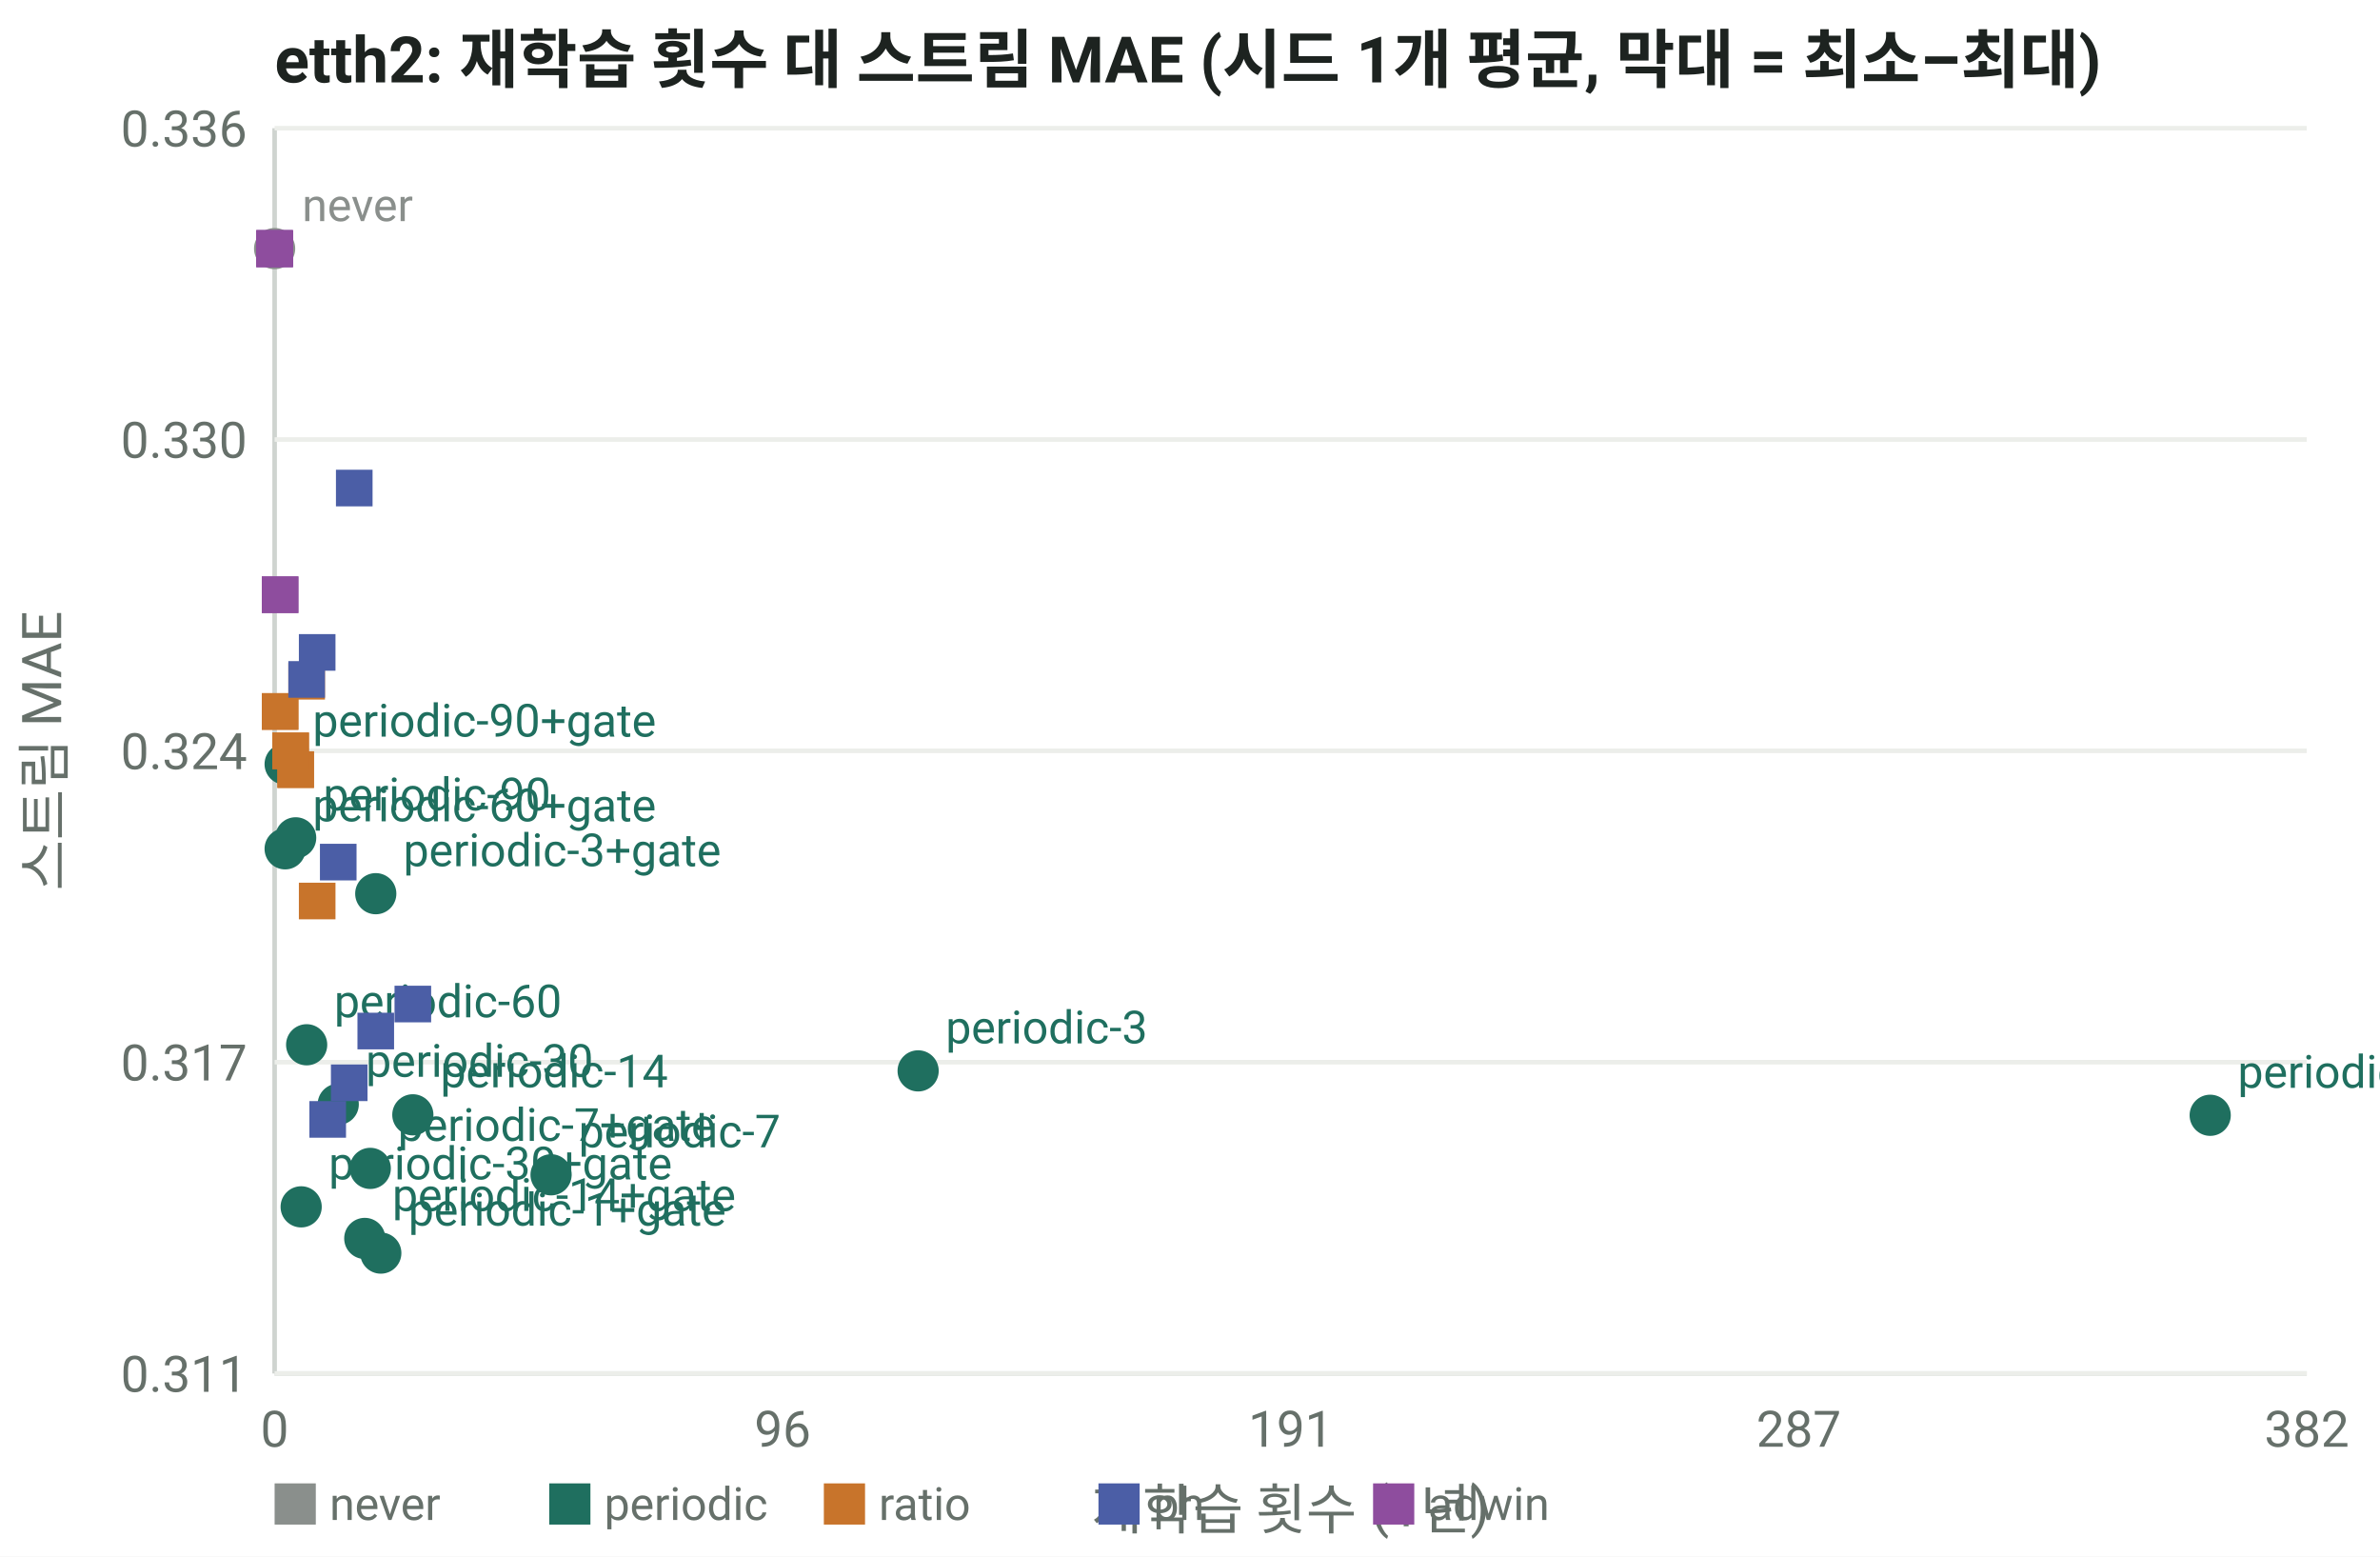
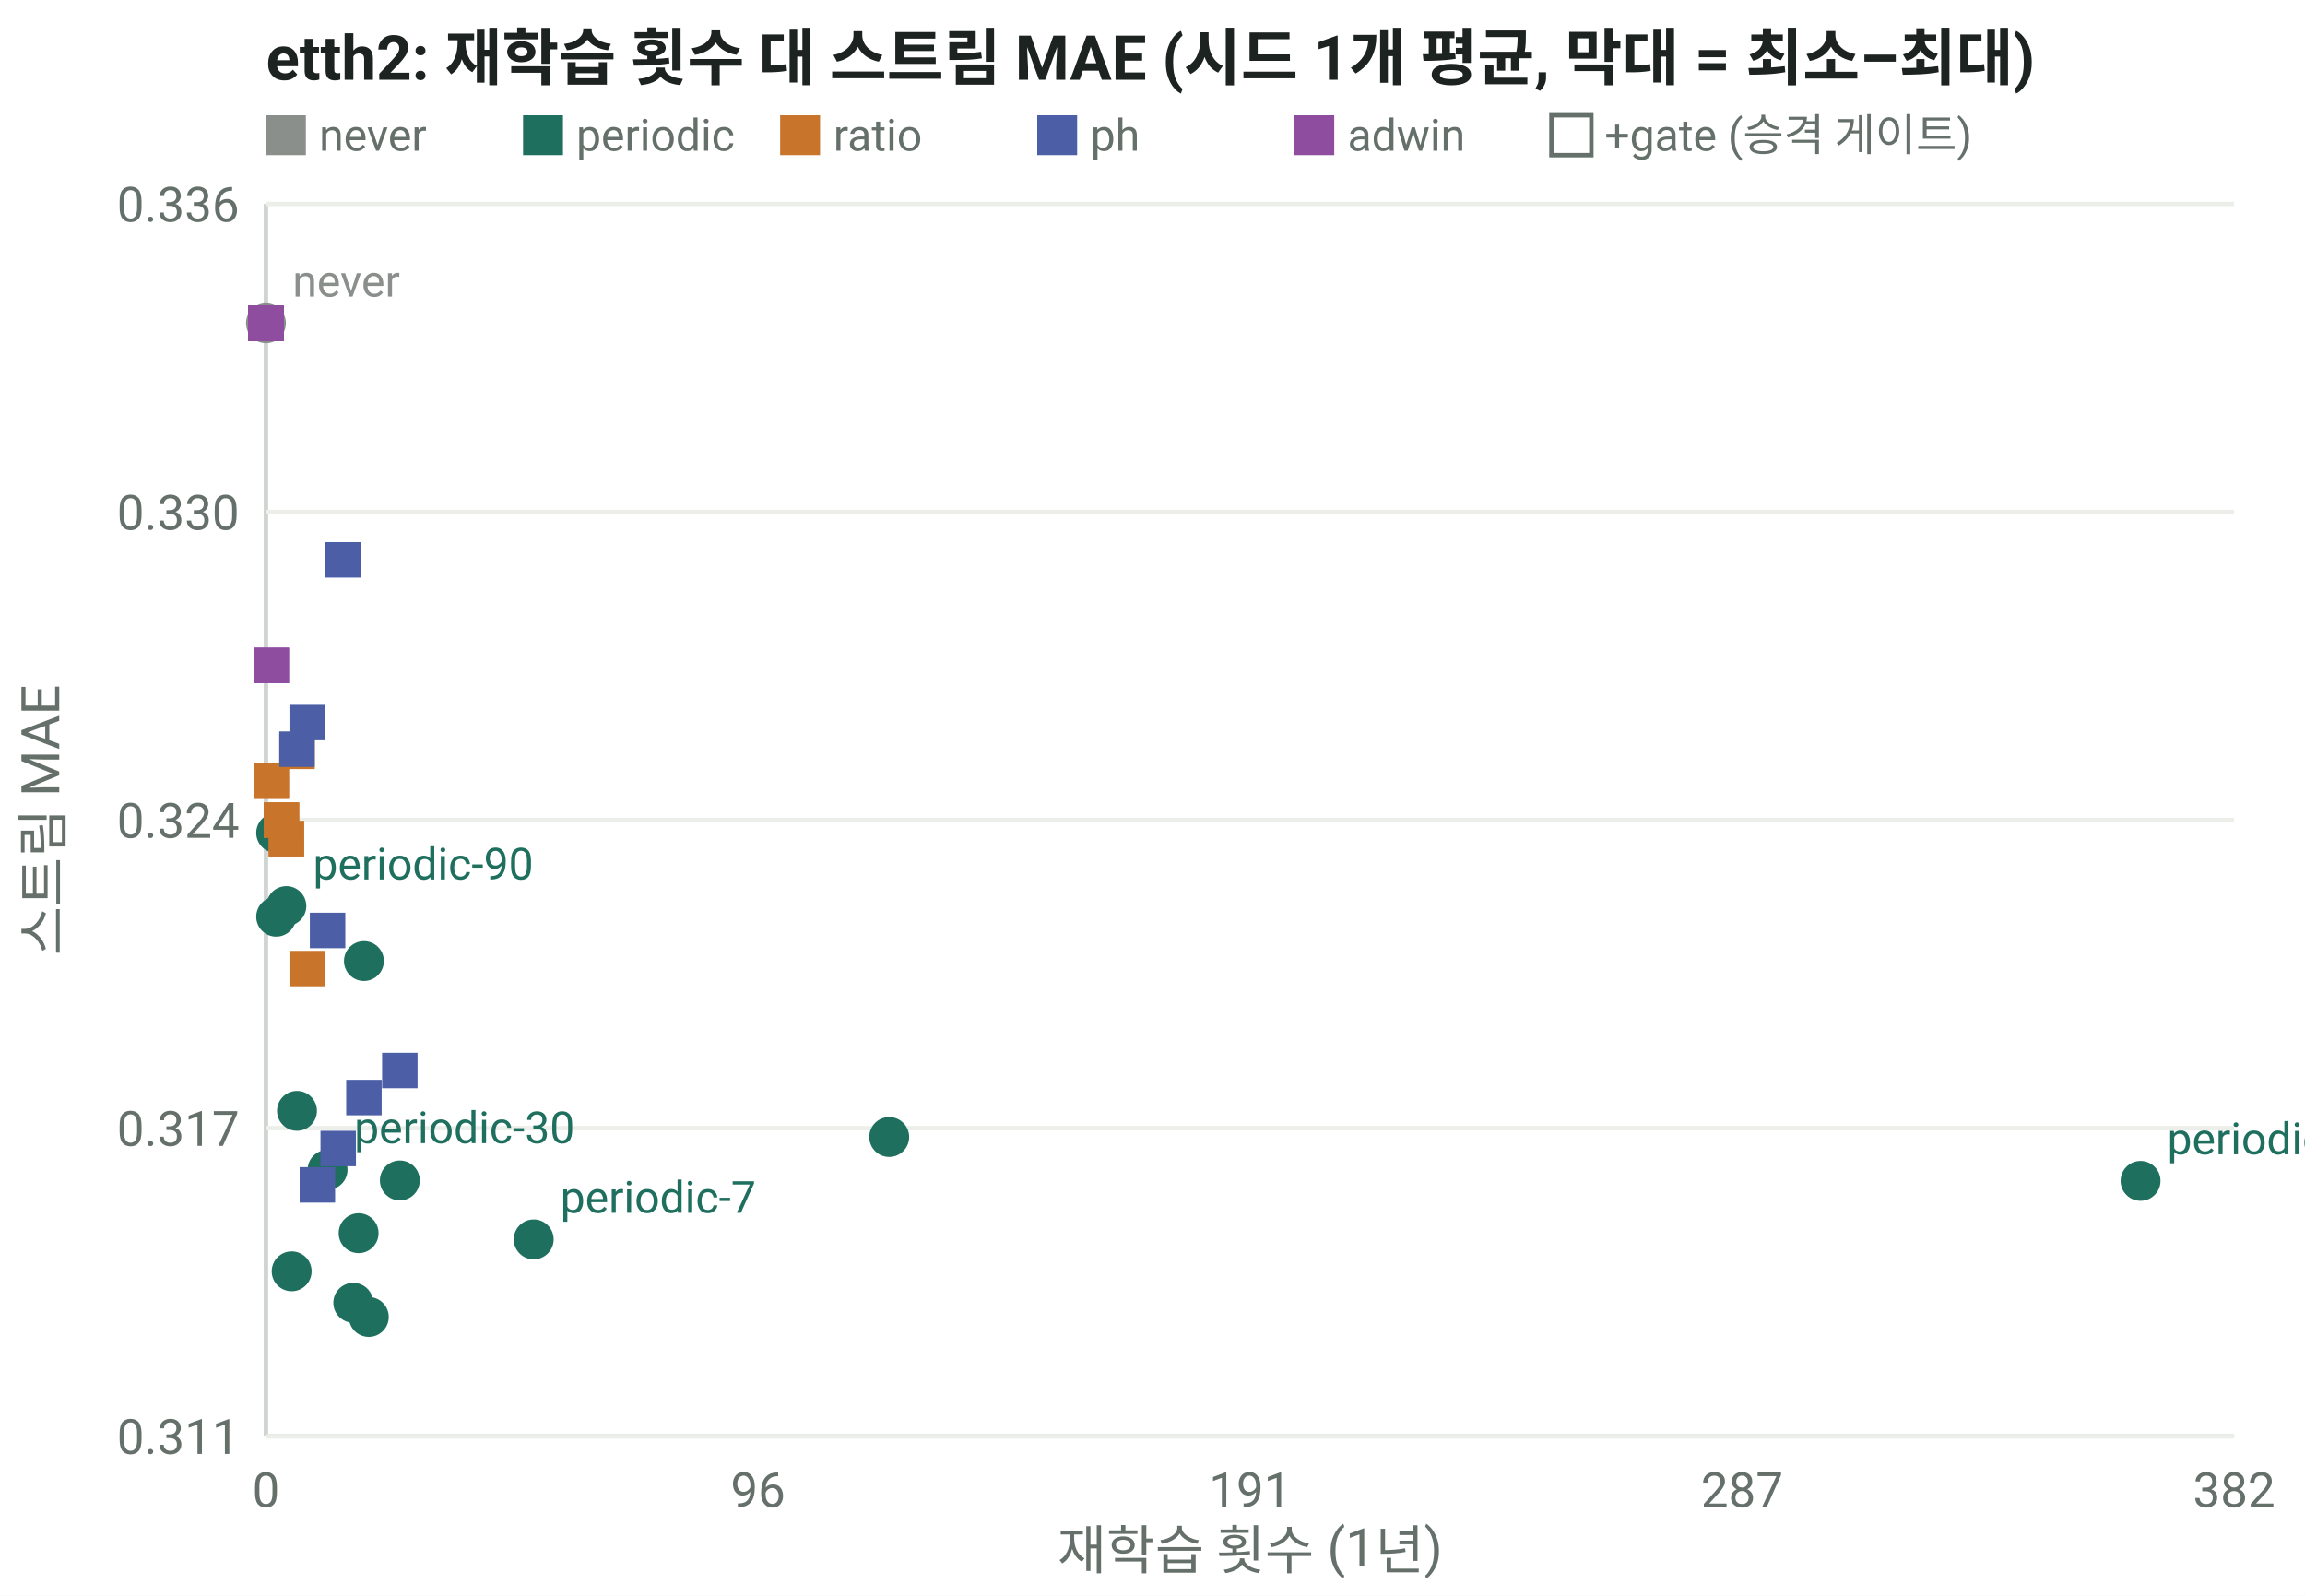
- <svg xmlns="http://www.w3.org/2000/svg" viewBox="0 0 520 340" width="520" height="340" font-family="system-ui, -apple-system, Segoe UI, Roboto, Noto Sans KR, sans-serif" font-size="12">
-   <rect width="520" height="340" fill="white" />
+ <svg xmlns="http://www.w3.org/2000/svg" viewBox="0 0 520 360" width="520" height="360" font-family="system-ui, -apple-system, Segoe UI, Roboto, Noto Sans KR, sans-serif" font-size="12">
+   <rect width="520" height="360" fill="white" />
  <text x="60" y="18" font-size="14" font-weight="600" fill="#1d2320">etth2: 재학습 횟수 대 스트림 MAE (시드 1개 평균, 막대 = 최소–최대)</text>
-   <text x="282.0" y="334" text-anchor="middle" fill="#66706a">재학습 횟수 (1년)</text>
-   <text transform="translate(14,164.0) rotate(-90)" text-anchor="middle" fill="#66706a">스트림 MAE</text>
-   <line x1="60" x2="504" y1="300" y2="300" stroke="#cfd4d0" />
-   <line x1="60" x2="60" y1="28" y2="300" stroke="#cfd4d0" />
-   <line x1="60" x2="504" y1="300.0" y2="300.0" stroke="#eceeea" />
-   <text x="54" y="304.0" text-anchor="end" fill="#66706a" font-size="11">0.311</text>
-   <text x="60.0" y="316" text-anchor="middle" fill="#66706a" font-size="11">0</text>
-   <line x1="60" x2="504" y1="232.0" y2="232.0" stroke="#eceeea" />
-   <text x="54" y="236.0" text-anchor="end" fill="#66706a" font-size="11">0.317</text>
-   <text x="171.0" y="316" text-anchor="middle" fill="#66706a" font-size="11">96</text>
-   <line x1="60" x2="504" y1="164.0" y2="164.0" stroke="#eceeea" />
-   <text x="54" y="168.0" text-anchor="end" fill="#66706a" font-size="11">0.324</text>
-   <text x="282.0" y="316" text-anchor="middle" fill="#66706a" font-size="11">191</text>
-   <line x1="60" x2="504" y1="96.0" y2="96.0" stroke="#eceeea" />
-   <text x="54" y="100.0" text-anchor="end" fill="#66706a" font-size="11">0.330</text>
-   <text x="393.0" y="316" text-anchor="middle" fill="#66706a" font-size="11">287</text>
-   <line x1="60" x2="504" y1="28.0" y2="28.0" stroke="#eceeea" />
-   <text x="54" y="32.0" text-anchor="end" fill="#66706a" font-size="11">0.336</text>
-   <text x="504.0" y="316" text-anchor="middle" fill="#66706a" font-size="11">382</text>
-   <line x1="60.0" x2="60.0" y1="54.3" y2="54.3" stroke="#8a8f8c" stroke-width="1.2" opacity=".6" />
-   <circle cx="60.0" cy="54.3" r="4.5" fill="#8a8f8c" />
-   <text x="66.0" y="48.3" font-size="10" fill="#8a8f8c">never</text>
-   <line x1="482.9" x2="482.9" y1="243.6" y2="243.6" stroke="#1f6f5f" stroke-width="1.2" opacity=".6" />
-   <circle cx="482.9" cy="243.6" r="4.5" fill="#1f6f5f" />
-   <text x="488.9" y="237.6" font-size="10" fill="#1f6f5f">periodic-1</text>
-   <line x1="83.2" x2="83.2" y1="273.7" y2="273.7" stroke="#1f6f5f" stroke-width="1.2" opacity=".6" />
-   <circle cx="83.2" cy="273.7" r="4.5" fill="#1f6f5f" />
-   <text x="89.2" y="267.7" font-size="10" fill="#1f6f5f">periodic-1+gate</text>
-   <line x1="200.6" x2="200.6" y1="233.9" y2="233.9" stroke="#1f6f5f" stroke-width="1.2" opacity=".6" />
-   <circle cx="200.6" cy="233.9" r="4.5" fill="#1f6f5f" />
-   <text x="206.6" y="227.9" font-size="10" fill="#1f6f5f">periodic-3</text>
-   <line x1="82.1" x2="82.1" y1="195.2" y2="195.2" stroke="#1f6f5f" stroke-width="1.2" opacity=".6" />
-   <circle cx="82.1" cy="195.2" r="4.5" fill="#1f6f5f" />
-   <text x="88.1" y="189.2" font-size="10" fill="#1f6f5f">periodic-3+gate</text>
-   <line x1="120.4" x2="120.4" y1="256.6" y2="256.6" stroke="#1f6f5f" stroke-width="1.2" opacity=".6" />
-   <circle cx="120.4" cy="256.6" r="4.5" fill="#1f6f5f" />
-   <text x="126.4" y="250.6" font-size="10" fill="#1f6f5f">periodic-7</text>
-   <line x1="80.9" x2="80.9" y1="255.2" y2="255.2" stroke="#1f6f5f" stroke-width="1.2" opacity=".6" />
-   <circle cx="80.9" cy="255.2" r="4.5" fill="#1f6f5f" />
-   <text x="86.9" y="249.2" font-size="10" fill="#1f6f5f">periodic-7+gate</text>
-   <line x1="90.2" x2="90.2" y1="243.5" y2="243.5" stroke="#1f6f5f" stroke-width="1.2" opacity=".6" />
-   <circle cx="90.2" cy="243.5" r="4.5" fill="#1f6f5f" />
-   <text x="96.2" y="237.5" font-size="10" fill="#1f6f5f">periodic-14</text>
-   <line x1="79.7" x2="79.7" y1="270.5" y2="270.5" stroke="#1f6f5f" stroke-width="1.2" opacity=".6" />
-   <circle cx="79.7" cy="270.5" r="4.5" fill="#1f6f5f" />
-   <text x="85.7" y="264.5" font-size="10" fill="#1f6f5f">periodic-14+gate</text>
-   <line x1="73.9" x2="73.9" y1="241.2" y2="241.2" stroke="#1f6f5f" stroke-width="1.2" opacity=".6" />
-   <circle cx="73.9" cy="241.2" r="4.5" fill="#1f6f5f" />
-   <text x="79.9" y="235.2" font-size="10" fill="#1f6f5f">periodic-30</text>
-   <line x1="65.8" x2="65.8" y1="263.6" y2="263.6" stroke="#1f6f5f" stroke-width="1.2" opacity=".6" />
-   <circle cx="65.8" cy="263.6" r="4.5" fill="#1f6f5f" />
-   <text x="71.8" y="257.6" font-size="10" fill="#1f6f5f">periodic-30+gate</text>
-   <line x1="67.0" x2="67.0" y1="228.2" y2="228.2" stroke="#1f6f5f" stroke-width="1.2" opacity=".6" />
-   <circle cx="67.0" cy="228.2" r="4.5" fill="#1f6f5f" />
-   <text x="73.0" y="222.2" font-size="10" fill="#1f6f5f">periodic-60</text>
-   <line x1="62.3" x2="62.3" y1="185.4" y2="185.4" stroke="#1f6f5f" stroke-width="1.2" opacity=".6" />
-   <circle cx="62.3" cy="185.4" r="4.5" fill="#1f6f5f" />
-   <text x="68.3" y="179.4" font-size="10" fill="#1f6f5f">periodic-60+gate</text>
-   <line x1="64.6" x2="64.6" y1="183.0" y2="183.0" stroke="#1f6f5f" stroke-width="1.2" opacity=".6" />
-   <circle cx="64.6" cy="183.0" r="4.5" fill="#1f6f5f" />
-   <text x="70.6" y="177.0" font-size="10" fill="#1f6f5f">periodic-90</text>
-   <line x1="62.3" x2="62.3" y1="166.9" y2="166.9" stroke="#1f6f5f" stroke-width="1.2" opacity=".6" />
-   <circle cx="62.3" cy="166.9" r="4.5" fill="#1f6f5f" />
-   <text x="68.3" y="160.9" font-size="10" fill="#1f6f5f">periodic-90+gate</text>
-   <line x1="69.3" x2="69.3" y1="196.8" y2="196.8" stroke="#c8742b" stroke-width="1.2" opacity=".6" />
-   <rect x="65.3" y="192.8" width="8" height="8" fill="#c8742b" />
-   <line x1="67.0" x2="67.0" y1="148.8" y2="148.8" stroke="#c8742b" stroke-width="1.2" opacity=".6" />
-   <rect x="63.0" y="144.8" width="8" height="8" fill="#c8742b" />
-   <line x1="64.6" x2="64.6" y1="168.1" y2="168.1" stroke="#c8742b" stroke-width="1.2" opacity=".6" />
-   <rect x="60.6" y="164.1" width="8" height="8" fill="#c8742b" />
-   <line x1="64.6" x2="64.6" y1="168.1" y2="168.1" stroke="#c8742b" stroke-width="1.2" opacity=".6" />
-   <rect x="60.6" y="164.1" width="8" height="8" fill="#c8742b" />
-   <line x1="63.5" x2="63.5" y1="164.0" y2="164.0" stroke="#c8742b" stroke-width="1.2" opacity=".6" />
-   <rect x="59.5" y="160.0" width="8" height="8" fill="#c8742b" />
-   <line x1="63.5" x2="63.5" y1="164.0" y2="164.0" stroke="#c8742b" stroke-width="1.2" opacity=".6" />
-   <rect x="59.5" y="160.0" width="8" height="8" fill="#c8742b" />
-   <line x1="61.2" x2="61.2" y1="155.4" y2="155.4" stroke="#c8742b" stroke-width="1.2" opacity=".6" />
-   <rect x="57.2" y="151.4" width="8" height="8" fill="#c8742b" />
-   <line x1="61.2" x2="61.2" y1="155.4" y2="155.4" stroke="#c8742b" stroke-width="1.2" opacity=".6" />
-   <rect x="57.2" y="151.4" width="8" height="8" fill="#c8742b" />
-   <line x1="90.2" x2="90.2" y1="219.3" y2="219.3" stroke="#4b5ea6" stroke-width="1.2" opacity=".6" />
-   <rect x="86.2" y="215.3" width="8" height="8" fill="#4b5ea6" />
-   <line x1="76.3" x2="76.3" y1="236.5" y2="236.5" stroke="#4b5ea6" stroke-width="1.2" opacity=".6" />
-   <rect x="72.3" y="232.5" width="8" height="8" fill="#4b5ea6" />
-   <line x1="82.1" x2="82.1" y1="225.2" y2="225.2" stroke="#4b5ea6" stroke-width="1.2" opacity=".6" />
-   <rect x="78.1" y="221.2" width="8" height="8" fill="#4b5ea6" />
-   <line x1="73.9" x2="73.9" y1="188.3" y2="188.3" stroke="#4b5ea6" stroke-width="1.2" opacity=".6" />
-   <rect x="69.9" y="184.3" width="8" height="8" fill="#4b5ea6" />
-   <line x1="77.4" x2="77.4" y1="106.6" y2="106.6" stroke="#4b5ea6" stroke-width="1.2" opacity=".6" />
-   <rect x="73.4" y="102.6" width="8" height="8" fill="#4b5ea6" />
-   <line x1="71.6" x2="71.6" y1="244.5" y2="244.5" stroke="#4b5ea6" stroke-width="1.2" opacity=".6" />
-   <rect x="67.6" y="240.5" width="8" height="8" fill="#4b5ea6" />
-   <line x1="69.3" x2="69.3" y1="142.5" y2="142.5" stroke="#4b5ea6" stroke-width="1.2" opacity=".6" />
-   <rect x="65.3" y="138.5" width="8" height="8" fill="#4b5ea6" />
-   <line x1="67.0" x2="67.0" y1="148.4" y2="148.4" stroke="#4b5ea6" stroke-width="1.2" opacity=".6" />
-   <rect x="63.0" y="144.4" width="8" height="8" fill="#4b5ea6" />
-   <line x1="60.0" x2="60.0" y1="54.3" y2="54.3" stroke="#8e4d9e" stroke-width="1.2" opacity=".6" />
-   <rect x="56.0" y="50.3" width="8" height="8" fill="#8e4d9e" />
-   <line x1="60.0" x2="60.0" y1="54.3" y2="54.3" stroke="#8e4d9e" stroke-width="1.2" opacity=".6" />
-   <rect x="56.0" y="50.3" width="8" height="8" fill="#8e4d9e" />
-   <line x1="60.0" x2="60.0" y1="54.3" y2="54.3" stroke="#8e4d9e" stroke-width="1.2" opacity=".6" />
-   <rect x="56.0" y="50.3" width="8" height="8" fill="#8e4d9e" />
-   <line x1="60.0" x2="60.0" y1="54.3" y2="54.3" stroke="#8e4d9e" stroke-width="1.2" opacity=".6" />
-   <rect x="56.0" y="50.3" width="8" height="8" fill="#8e4d9e" />
-   <line x1="60.0" x2="60.0" y1="54.3" y2="54.3" stroke="#8e4d9e" stroke-width="1.2" opacity=".6" />
-   <rect x="56.0" y="50.3" width="8" height="8" fill="#8e4d9e" />
-   <line x1="60.0" x2="60.0" y1="54.3" y2="54.3" stroke="#8e4d9e" stroke-width="1.2" opacity=".6" />
-   <rect x="56.0" y="50.3" width="8" height="8" fill="#8e4d9e" />
-   <line x1="61.2" x2="61.2" y1="129.9" y2="129.9" stroke="#8e4d9e" stroke-width="1.2" opacity=".6" />
-   <rect x="57.2" y="125.9" width="8" height="8" fill="#8e4d9e" />
-   <line x1="61.2" x2="61.2" y1="129.9" y2="129.9" stroke="#8e4d9e" stroke-width="1.2" opacity=".6" />
-   <rect x="57.2" y="125.9" width="8" height="8" fill="#8e4d9e" />
-   <rect x="60" y="324" width="9" height="9" fill="#8a8f8c" />
-   <text x="72" y="332" font-size="10" fill="#66706a">never</text>
-   <rect x="120" y="324" width="9" height="9" fill="#1f6f5f" />
-   <text x="132" y="332" font-size="10" fill="#66706a">periodic</text>
-   <rect x="180" y="324" width="9" height="9" fill="#c8742b" />
-   <text x="192" y="332" font-size="10" fill="#66706a">ratio</text>
-   <rect x="240" y="324" width="9" height="9" fill="#4b5ea6" />
-   <text x="252" y="332" font-size="10" fill="#66706a">ph</text>
-   <rect x="300" y="324" width="9" height="9" fill="#8e4d9e" />
-   <text x="312" y="332" font-size="10" fill="#66706a">adwin</text>
+   <text x="282.0" y="354" text-anchor="middle" fill="#66706a">재학습 횟수 (1년)</text>
+   <text transform="translate(14,185.0) rotate(-90)" text-anchor="middle" fill="#66706a">스트림 MAE</text>
+   <line x1="60" x2="504" y1="324" y2="324" stroke="#cfd4d0" />
+   <line x1="60" x2="60" y1="46" y2="324" stroke="#cfd4d0" />
+   <line x1="60" x2="504" y1="324.0" y2="324.0" stroke="#eceeea" />
+   <text x="54" y="328.0" text-anchor="end" fill="#66706a" font-size="11">0.311</text>
+   <text x="60.0" y="340" text-anchor="middle" fill="#66706a" font-size="11">0</text>
+   <line x1="60" x2="504" y1="254.5" y2="254.5" stroke="#eceeea" />
+   <text x="54" y="258.5" text-anchor="end" fill="#66706a" font-size="11">0.317</text>
+   <text x="171.0" y="340" text-anchor="middle" fill="#66706a" font-size="11">96</text>
+   <line x1="60" x2="504" y1="185.0" y2="185.0" stroke="#eceeea" />
+   <text x="54" y="189.0" text-anchor="end" fill="#66706a" font-size="11">0.324</text>
+   <text x="282.0" y="340" text-anchor="middle" fill="#66706a" font-size="11">191</text>
+   <line x1="60" x2="504" y1="115.5" y2="115.5" stroke="#eceeea" />
+   <text x="54" y="119.5" text-anchor="end" fill="#66706a" font-size="11">0.330</text>
+   <text x="393.0" y="340" text-anchor="middle" fill="#66706a" font-size="11">287</text>
+   <line x1="60" x2="504" y1="46.0" y2="46.0" stroke="#eceeea" />
+   <text x="54" y="50.0" text-anchor="end" fill="#66706a" font-size="11">0.336</text>
+   <text x="504.0" y="340" text-anchor="middle" fill="#66706a" font-size="11">382</text>
+   <line x1="60.0" x2="60.0" y1="72.9" y2="72.9" stroke="#8a8f8c" stroke-width="1.2" opacity=".6" />
+   <circle cx="60.0" cy="72.9" r="4.5" fill="#8a8f8c" />
+   <text x="66.0" y="66.9" font-size="10" fill="#8a8f8c">never</text>
+   <line x1="482.9" x2="482.9" y1="266.4" y2="266.4" stroke="#1f6f5f" stroke-width="1.2" opacity=".6" />
+   <circle cx="482.9" cy="266.4" r="4.5" fill="#1f6f5f" />
+   <text x="488.9" y="260.4" font-size="10" fill="#1f6f5f">periodic-1</text>
+   <line x1="83.2" x2="83.2" y1="297.1" y2="297.1" stroke="#1f6f5f" stroke-width="1.2" opacity=".6" />
+   <circle cx="83.2" cy="297.1" r="4.5" fill="#1f6f5f" />
+   <line x1="200.6" x2="200.6" y1="256.5" y2="256.5" stroke="#1f6f5f" stroke-width="1.2" opacity=".6" />
+   <circle cx="200.6" cy="256.5" r="4.5" fill="#1f6f5f" />
+   <line x1="82.1" x2="82.1" y1="216.8" y2="216.8" stroke="#1f6f5f" stroke-width="1.2" opacity=".6" />
+   <circle cx="82.1" cy="216.8" r="4.5" fill="#1f6f5f" />
+   <line x1="120.4" x2="120.4" y1="279.6" y2="279.6" stroke="#1f6f5f" stroke-width="1.2" opacity=".6" />
+   <circle cx="120.4" cy="279.6" r="4.5" fill="#1f6f5f" />
+   <text x="126.4" y="273.6" font-size="10" fill="#1f6f5f">periodic-7</text>
+   <line x1="80.9" x2="80.9" y1="278.2" y2="278.2" stroke="#1f6f5f" stroke-width="1.2" opacity=".6" />
+   <circle cx="80.9" cy="278.2" r="4.5" fill="#1f6f5f" />
+   <line x1="90.2" x2="90.2" y1="266.3" y2="266.3" stroke="#1f6f5f" stroke-width="1.2" opacity=".6" />
+   <circle cx="90.2" cy="266.3" r="4.5" fill="#1f6f5f" />
+   <line x1="79.7" x2="79.7" y1="293.9" y2="293.9" stroke="#1f6f5f" stroke-width="1.2" opacity=".6" />
+   <circle cx="79.7" cy="293.9" r="4.5" fill="#1f6f5f" />
+   <line x1="73.9" x2="73.9" y1="263.9" y2="263.9" stroke="#1f6f5f" stroke-width="1.2" opacity=".6" />
+   <circle cx="73.9" cy="263.9" r="4.5" fill="#1f6f5f" />
+   <text x="79.9" y="257.9" font-size="10" fill="#1f6f5f">periodic-30</text>
+   <line x1="65.8" x2="65.8" y1="286.8" y2="286.8" stroke="#1f6f5f" stroke-width="1.2" opacity=".6" />
+   <circle cx="65.8" cy="286.8" r="4.5" fill="#1f6f5f" />
+   <line x1="67.0" x2="67.0" y1="250.6" y2="250.6" stroke="#1f6f5f" stroke-width="1.2" opacity=".6" />
+   <circle cx="67.0" cy="250.6" r="4.5" fill="#1f6f5f" />
+   <line x1="62.3" x2="62.3" y1="206.8" y2="206.8" stroke="#1f6f5f" stroke-width="1.2" opacity=".6" />
+   <circle cx="62.3" cy="206.8" r="4.5" fill="#1f6f5f" />
+   <line x1="64.6" x2="64.6" y1="204.4" y2="204.4" stroke="#1f6f5f" stroke-width="1.2" opacity=".6" />
+   <circle cx="64.6" cy="204.4" r="4.5" fill="#1f6f5f" />
+   <text x="70.6" y="198.4" font-size="10" fill="#1f6f5f">periodic-90</text>
+   <line x1="62.3" x2="62.3" y1="187.9" y2="187.9" stroke="#1f6f5f" stroke-width="1.2" opacity=".6" />
+   <circle cx="62.3" cy="187.9" r="4.5" fill="#1f6f5f" />
+   <line x1="69.3" x2="69.3" y1="218.5" y2="218.5" stroke="#c8742b" stroke-width="1.2" opacity=".6" />
+   <rect x="65.3" y="214.5" width="8" height="8" fill="#c8742b" />
+   <line x1="67.0" x2="67.0" y1="169.5" y2="169.5" stroke="#c8742b" stroke-width="1.2" opacity=".6" />
+   <rect x="63.0" y="165.5" width="8" height="8" fill="#c8742b" />
+   <line x1="64.6" x2="64.6" y1="189.2" y2="189.2" stroke="#c8742b" stroke-width="1.2" opacity=".6" />
+   <rect x="60.6" y="185.2" width="8" height="8" fill="#c8742b" />
+   <line x1="64.6" x2="64.6" y1="189.2" y2="189.2" stroke="#c8742b" stroke-width="1.2" opacity=".6" />
+   <rect x="60.6" y="185.2" width="8" height="8" fill="#c8742b" />
+   <line x1="63.5" x2="63.5" y1="185.0" y2="185.0" stroke="#c8742b" stroke-width="1.2" opacity=".6" />
+   <rect x="59.5" y="181.0" width="8" height="8" fill="#c8742b" />
+   <line x1="63.5" x2="63.5" y1="185.0" y2="185.0" stroke="#c8742b" stroke-width="1.2" opacity=".6" />
+   <rect x="59.5" y="181.0" width="8" height="8" fill="#c8742b" />
+   <line x1="61.2" x2="61.2" y1="176.2" y2="176.2" stroke="#c8742b" stroke-width="1.2" opacity=".6" />
+   <rect x="57.2" y="172.2" width="8" height="8" fill="#c8742b" />
+   <line x1="61.2" x2="61.2" y1="176.2" y2="176.2" stroke="#c8742b" stroke-width="1.2" opacity=".6" />
+   <rect x="57.2" y="172.2" width="8" height="8" fill="#c8742b" />
+   <line x1="90.2" x2="90.2" y1="241.5" y2="241.5" stroke="#4b5ea6" stroke-width="1.2" opacity=".6" />
+   <rect x="86.2" y="237.5" width="8" height="8" fill="#4b5ea6" />
+   <line x1="76.3" x2="76.3" y1="259.1" y2="259.1" stroke="#4b5ea6" stroke-width="1.2" opacity=".6" />
+   <rect x="72.3" y="255.1" width="8" height="8" fill="#4b5ea6" />
+   <line x1="82.1" x2="82.1" y1="247.6" y2="247.6" stroke="#4b5ea6" stroke-width="1.2" opacity=".6" />
+   <rect x="78.1" y="243.6" width="8" height="8" fill="#4b5ea6" />
+   <line x1="73.9" x2="73.9" y1="209.9" y2="209.9" stroke="#4b5ea6" stroke-width="1.2" opacity=".6" />
+   <rect x="69.9" y="205.9" width="8" height="8" fill="#4b5ea6" />
+   <line x1="77.4" x2="77.4" y1="126.3" y2="126.3" stroke="#4b5ea6" stroke-width="1.2" opacity=".6" />
+   <rect x="73.4" y="122.3" width="8" height="8" fill="#4b5ea6" />
+   <line x1="71.6" x2="71.6" y1="267.3" y2="267.3" stroke="#4b5ea6" stroke-width="1.2" opacity=".6" />
+   <rect x="67.6" y="263.3" width="8" height="8" fill="#4b5ea6" />
+   <line x1="69.3" x2="69.3" y1="163.0" y2="163.0" stroke="#4b5ea6" stroke-width="1.2" opacity=".6" />
+   <rect x="65.3" y="159.0" width="8" height="8" fill="#4b5ea6" />
+   <line x1="67.0" x2="67.0" y1="169.0" y2="169.0" stroke="#4b5ea6" stroke-width="1.2" opacity=".6" />
+   <rect x="63.0" y="165.0" width="8" height="8" fill="#4b5ea6" />
+   <line x1="60.0" x2="60.0" y1="72.9" y2="72.9" stroke="#8e4d9e" stroke-width="1.2" opacity=".6" />
+   <rect x="56.0" y="68.9" width="8" height="8" fill="#8e4d9e" />
+   <line x1="60.0" x2="60.0" y1="72.9" y2="72.9" stroke="#8e4d9e" stroke-width="1.2" opacity=".6" />
+   <rect x="56.0" y="68.9" width="8" height="8" fill="#8e4d9e" />
+   <line x1="60.0" x2="60.0" y1="72.9" y2="72.9" stroke="#8e4d9e" stroke-width="1.2" opacity=".6" />
+   <rect x="56.0" y="68.9" width="8" height="8" fill="#8e4d9e" />
+   <line x1="60.0" x2="60.0" y1="72.9" y2="72.9" stroke="#8e4d9e" stroke-width="1.2" opacity=".6" />
+   <rect x="56.0" y="68.9" width="8" height="8" fill="#8e4d9e" />
+   <line x1="60.0" x2="60.0" y1="72.9" y2="72.9" stroke="#8e4d9e" stroke-width="1.2" opacity=".6" />
+   <rect x="56.0" y="68.9" width="8" height="8" fill="#8e4d9e" />
+   <line x1="60.0" x2="60.0" y1="72.9" y2="72.9" stroke="#8e4d9e" stroke-width="1.2" opacity=".6" />
+   <rect x="56.0" y="68.9" width="8" height="8" fill="#8e4d9e" />
+   <line x1="61.2" x2="61.2" y1="150.1" y2="150.1" stroke="#8e4d9e" stroke-width="1.2" opacity=".6" />
+   <rect x="57.2" y="146.1" width="8" height="8" fill="#8e4d9e" />
+   <line x1="61.2" x2="61.2" y1="150.1" y2="150.1" stroke="#8e4d9e" stroke-width="1.2" opacity=".6" />
+   <rect x="57.2" y="146.1" width="8" height="8" fill="#8e4d9e" />
+   <rect x="60" y="26" width="9" height="9" fill="#8a8f8c" />
+   <text x="72" y="34" font-size="10" fill="#66706a">never</text>
+   <rect x="118" y="26" width="9" height="9" fill="#1f6f5f" />
+   <text x="130" y="34" font-size="10" fill="#66706a">periodic</text>
+   <rect x="176" y="26" width="9" height="9" fill="#c8742b" />
+   <text x="188" y="34" font-size="10" fill="#66706a">ratio</text>
+   <rect x="234" y="26" width="9" height="9" fill="#4b5ea6" />
+   <text x="246" y="34" font-size="10" fill="#66706a">ph</text>
+   <rect x="292" y="26" width="9" height="9" fill="#8e4d9e" />
+   <text x="304" y="34" font-size="10" fill="#66706a">adwin</text>
+   <rect x="350" y="26" width="9" height="9" fill="white" stroke="#66706a" />
+   <text x="362" y="34" font-size="10" fill="#66706a">+gate (승격 게이트)</text>
</svg>
